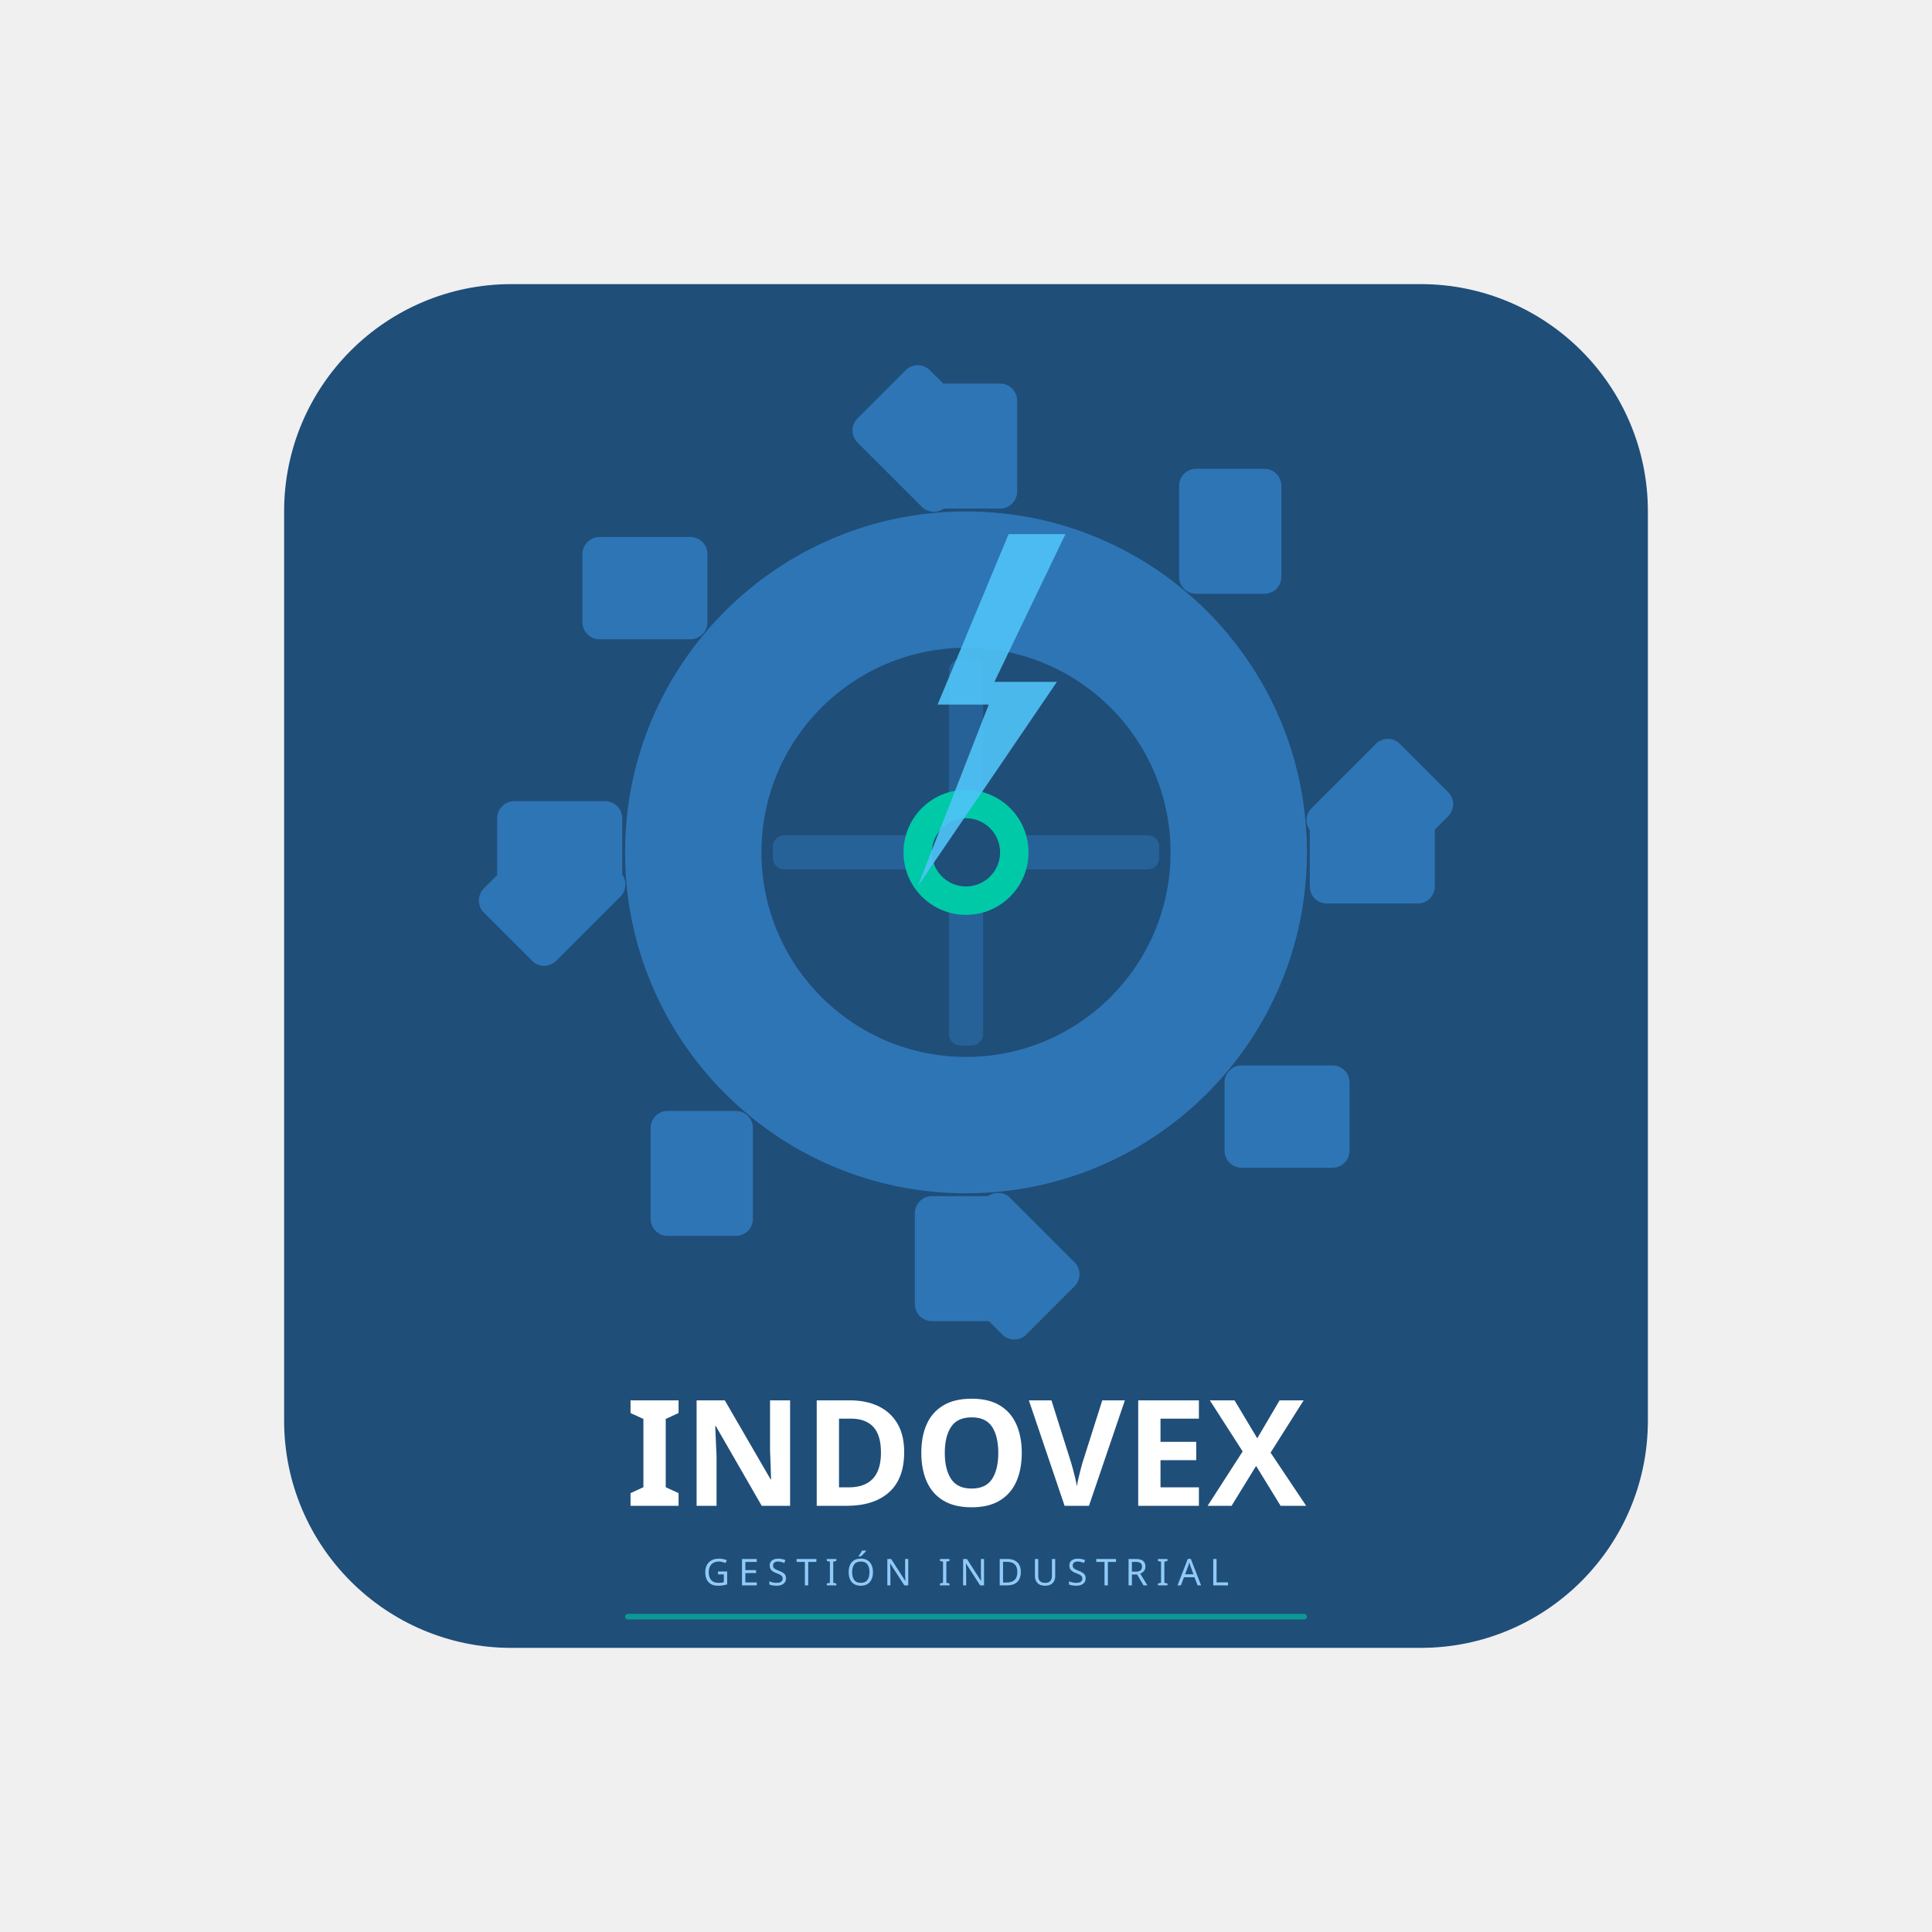
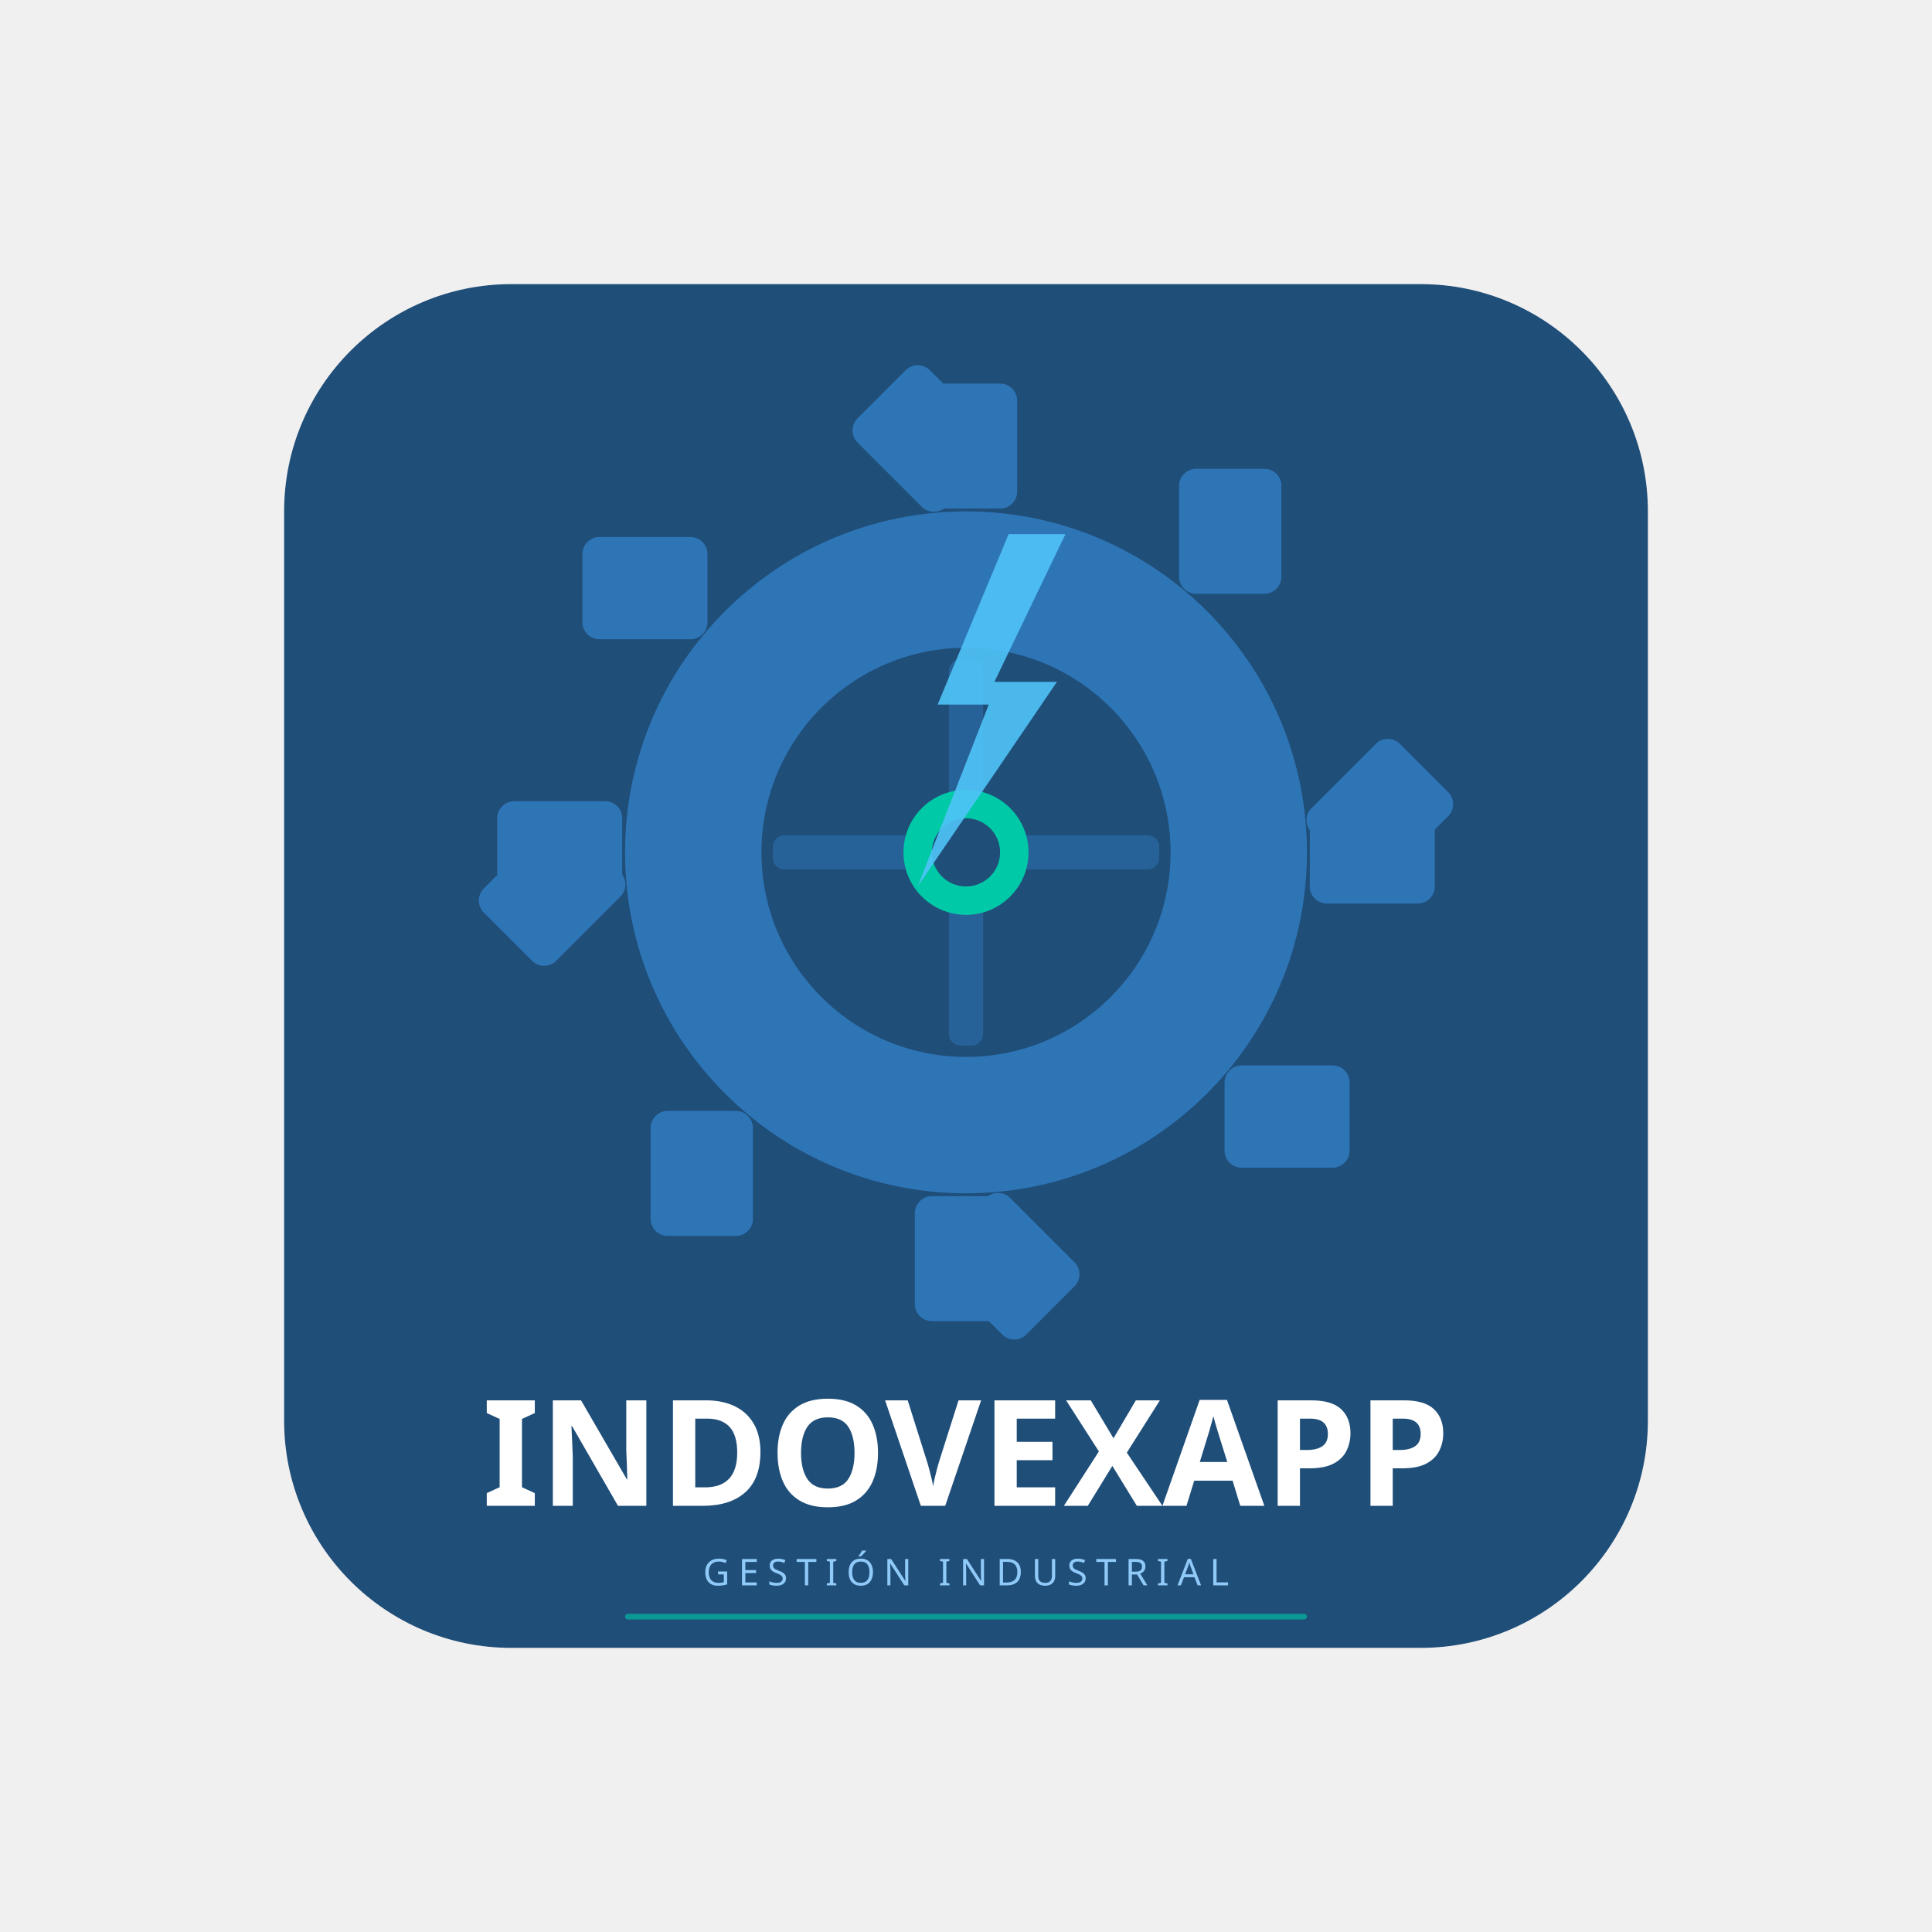
<svg xmlns="http://www.w3.org/2000/svg" viewBox="0 0 680 680">
  <style>
        .bg { fill: #1F4E79; }
        .gear-outer { fill: #2E75B6; }
        .gear-inner { fill: #1F4E79; }
        .accent { fill: #00C9A7; }
        .accent2 { fill: #4FC3F7; }
        .logo-text { font-family: system-ui, sans-serif; font-weight: 700; fill: #FFFFFF; }
        .logo-sub { font-family: system-ui, sans-serif; font-weight: 400; fill: #90CAF9; letter-spacing: 3px; }
    </style>
  <rect x="100" y="100" width="480" height="480" rx="80" class="bg" />
  <g transform="translate(340,300)">
    <g class="gear-outer">
      <rect x="-18" y="-165" width="36" height="44" rx="6" />
      <rect x="-18" y="121" width="36" height="44" rx="6" />
      <rect x="121" y="-18" width="44" height="36" rx="6" />
      <rect x="-165" y="-18" width="44" height="36" rx="6" />
      <rect x="75" y="-135" width="36" height="44" rx="6" transform="rotate(45)" />
      <rect x="75" y="-135" width="36" height="44" rx="6" transform="rotate(90)" />
      <rect x="75" y="-135" width="36" height="44" rx="6" transform="rotate(135)" />
      <rect x="75" y="-135" width="36" height="44" rx="6" transform="rotate(180)" />
      <rect x="75" y="-135" width="36" height="44" rx="6" transform="rotate(225)" />
      <rect x="75" y="-135" width="36" height="44" rx="6" transform="rotate(270)" />
      <rect x="75" y="-135" width="36" height="44" rx="6" transform="rotate(315)" />
      <rect x="75" y="-135" width="36" height="44" rx="6" transform="rotate(0)" />
    </g>
    <circle cx="0" cy="0" r="120" class="gear-outer" />
    <circle cx="0" cy="0" r="72" class="gear-inner" />
    <rect x="-6" y="-68" width="12" height="136" rx="4" fill="#2E75B6" opacity="0.5" />
    <rect x="-68" y="-6" width="136" height="12" rx="4" fill="#2E75B6" opacity="0.5" />
    <circle cx="0" cy="0" r="22" class="accent" />
    <circle cx="0" cy="0" r="12" class="gear-inner" />
  </g>
  <polygon points="355,188 330,248 348,248 323,312 372,240 350,240 375,188" class="accent2" opacity="0.9" />
-   <text x="340" y="530" text-anchor="middle" font-size="52" class="logo-text">INDOVEX</text>
+   <text x="340" y="530" text-anchor="middle" font-size="52" class="logo-text">INDOVEXAPP</text>
  <text x="340" y="558" text-anchor="middle" font-size="13" class="logo-sub">GESTIÓN INDUSTRIAL</text>
  <rect x="220" y="568" width="240" height="2" rx="1" class="accent" opacity="0.6" />
</svg>
